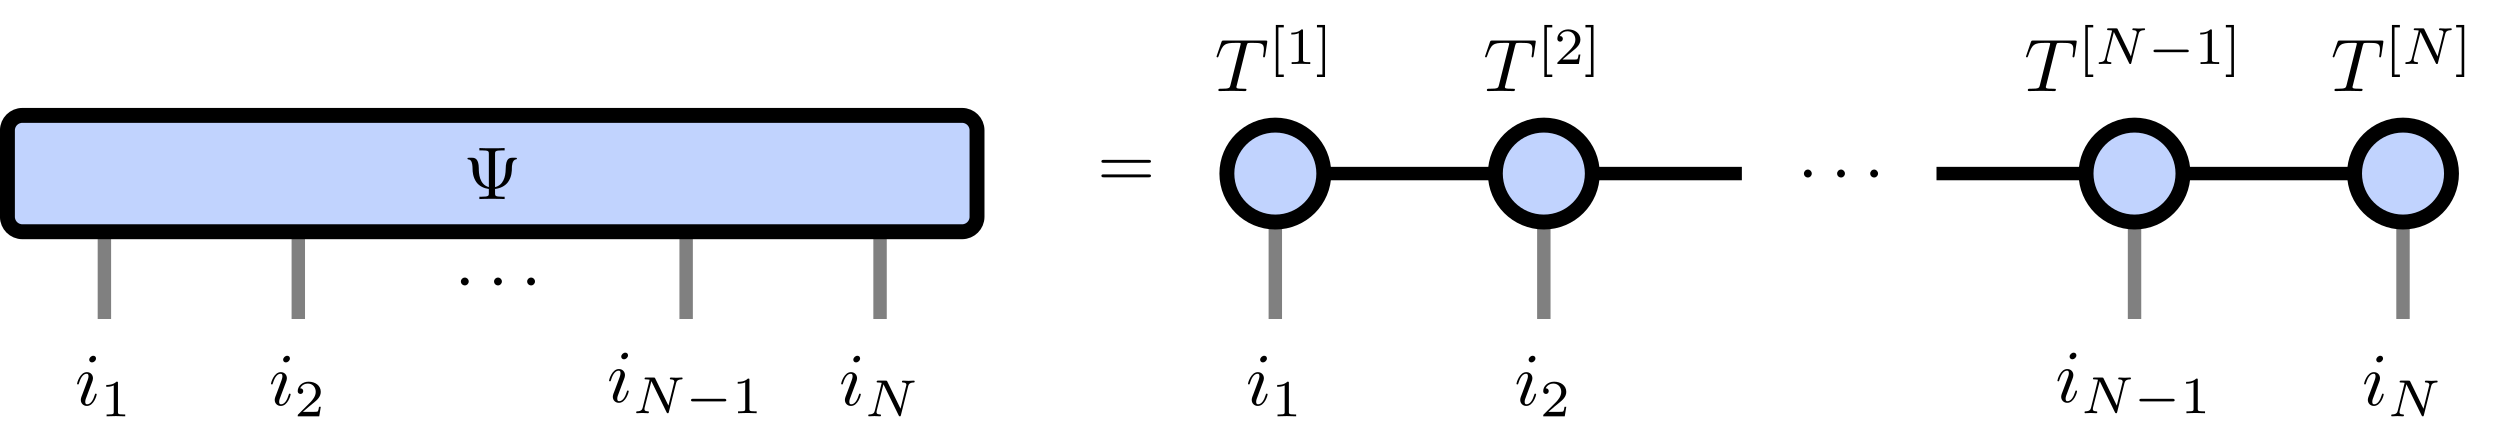
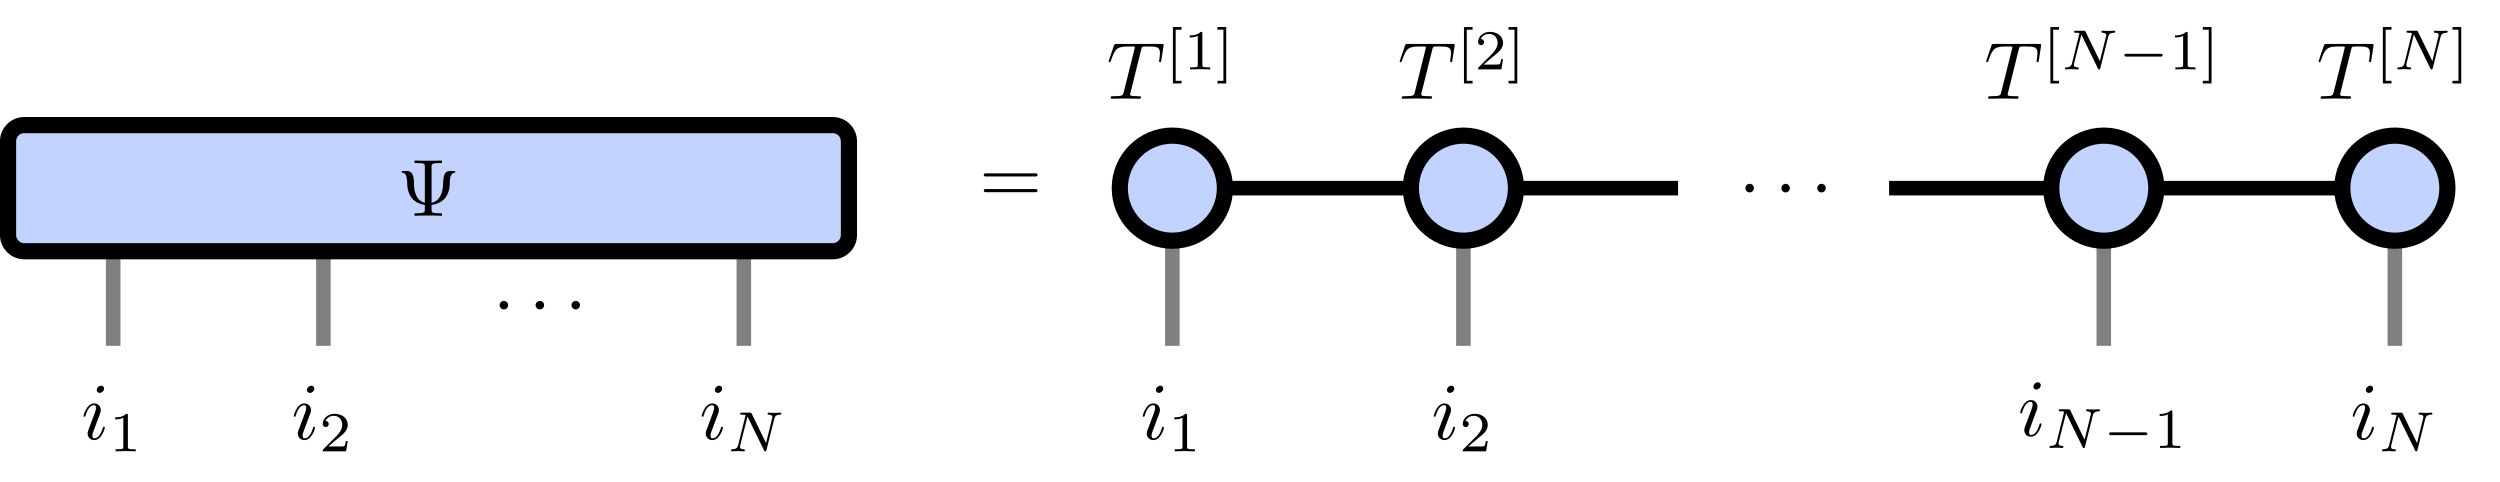
- <svg xmlns="http://www.w3.org/2000/svg" xmlns:xlink="http://www.w3.org/1999/xlink" width="333.953pt" height="59.347pt" viewBox="0 0 333.953 59.347" version="1.1">
+ <svg xmlns="http://www.w3.org/2000/svg" xmlns:xlink="http://www.w3.org/1999/xlink" width="308.05pt" height="59.347pt" viewBox="0 0 308.05 59.347" version="1.1">
  <defs>
    <g>
      <symbol overflow="visible" id="glyph0-0">
        <path style="stroke:none;" d="" />
      </symbol>
      <symbol overflow="visible" id="glyph0-1">
        <path style="stroke:none;" d="M 1.906 -0.531 C 1.906 -0.812 1.672 -1.062 1.391 -1.062 C 1.094 -1.062 0.859 -0.812 0.859 -0.531 C 0.859 -0.234 1.094 0 1.391 0 C 1.672 0 1.906 -0.234 1.906 -0.531 Z M 1.906 -0.531 " />
      </symbol>
      <symbol overflow="visible" id="glyph0-2">
        <path style="stroke:none;" d="M 2.828 -6.234 C 2.828 -6.438 2.688 -6.594 2.469 -6.594 C 2.188 -6.594 1.922 -6.328 1.922 -6.062 C 1.922 -5.875 2.062 -5.703 2.297 -5.703 C 2.531 -5.703 2.828 -5.938 2.828 -6.234 Z M 2.078 -2.484 C 2.188 -2.766 2.188 -2.797 2.297 -3.062 C 2.375 -3.266 2.422 -3.406 2.422 -3.594 C 2.422 -4.031 2.109 -4.406 1.609 -4.406 C 0.672 -4.406 0.297 -2.953 0.297 -2.875 C 0.297 -2.766 0.391 -2.766 0.406 -2.766 C 0.516 -2.766 0.516 -2.797 0.562 -2.953 C 0.844 -3.891 1.234 -4.188 1.578 -4.188 C 1.656 -4.188 1.828 -4.188 1.828 -3.875 C 1.828 -3.656 1.75 -3.453 1.719 -3.344 C 1.641 -3.094 1.188 -1.938 1.031 -1.5 C 0.922 -1.25 0.797 -0.922 0.797 -0.703 C 0.797 -0.234 1.141 0.109 1.609 0.109 C 2.547 0.109 2.922 -1.328 2.922 -1.422 C 2.922 -1.531 2.828 -1.531 2.797 -1.531 C 2.703 -1.531 2.703 -1.5 2.656 -1.344 C 2.469 -0.719 2.141 -0.109 1.641 -0.109 C 1.469 -0.109 1.391 -0.203 1.391 -0.438 C 1.391 -0.688 1.453 -0.828 1.688 -1.438 Z M 2.078 -2.484 " />
      </symbol>
      <symbol overflow="visible" id="glyph0-3">
        <path style="stroke:none;" d="M 4.25 -6.047 C 4.328 -6.328 4.359 -6.391 4.484 -6.422 C 4.578 -6.438 4.906 -6.438 5.109 -6.438 C 6.125 -6.438 6.562 -6.406 6.562 -5.625 C 6.562 -5.469 6.531 -5.078 6.484 -4.828 C 6.484 -4.781 6.453 -4.672 6.453 -4.641 C 6.453 -4.578 6.484 -4.5 6.578 -4.5 C 6.688 -4.5 6.703 -4.578 6.734 -4.734 L 7 -6.469 C 7.016 -6.516 7.016 -6.609 7.016 -6.641 C 7.016 -6.75 6.922 -6.75 6.75 -6.75 L 1.219 -6.75 C 0.984 -6.75 0.969 -6.734 0.891 -6.547 L 0.297 -4.797 C 0.297 -4.781 0.234 -4.641 0.234 -4.609 C 0.234 -4.562 0.297 -4.5 0.359 -4.5 C 0.453 -4.5 0.469 -4.562 0.531 -4.719 C 1.062 -6.266 1.328 -6.438 2.797 -6.438 L 3.188 -6.438 C 3.469 -6.438 3.469 -6.406 3.469 -6.312 C 3.469 -6.266 3.438 -6.141 3.422 -6.109 L 2.094 -0.781 C 2 -0.422 1.969 -0.312 0.906 -0.312 C 0.547 -0.312 0.484 -0.312 0.484 -0.125 C 0.484 0 0.594 0 0.656 0 C 0.922 0 1.203 -0.016 1.469 -0.016 C 1.75 -0.016 2.047 -0.031 2.328 -0.031 C 2.609 -0.031 2.875 -0.016 3.156 -0.016 C 3.438 -0.016 3.734 0 4.016 0 C 4.109 0 4.234 0 4.234 -0.203 C 4.234 -0.312 4.156 -0.312 3.891 -0.312 C 3.656 -0.312 3.516 -0.312 3.266 -0.328 C 2.969 -0.359 2.891 -0.391 2.891 -0.547 C 2.891 -0.562 2.891 -0.609 2.938 -0.75 Z M 4.25 -6.047 " />
      </symbol>
      <symbol overflow="visible" id="glyph1-0">
        <path style="stroke:none;" d="" />
      </symbol>
      <symbol overflow="visible" id="glyph1-1">
        <path style="stroke:none;" d="M 4.25 -6.016 C 4.25 -6.359 4.25 -6.5 5.203 -6.5 L 5.531 -6.5 L 5.531 -6.812 C 5.172 -6.781 4.25 -6.781 3.844 -6.781 C 3.438 -6.781 2.516 -6.781 2.156 -6.812 L 2.156 -6.5 L 2.484 -6.5 C 3.422 -6.5 3.422 -6.375 3.422 -6.016 L 3.422 -1.594 C 2.125 -1.938 2.078 -3.484 2.078 -4.125 C 2.062 -5.328 1.625 -5.516 1.188 -5.516 L 0.812 -5.516 C 0.672 -5.516 0.562 -5.516 0.562 -5.406 C 0.562 -5.359 0.594 -5.312 0.656 -5.297 C 0.984 -5.266 1.234 -5.125 1.25 -3.953 C 1.25 -3.719 1.281 -2.938 1.75 -2.266 C 2.141 -1.719 2.75 -1.438 3.422 -1.344 L 3.422 -0.781 C 3.422 -0.453 3.422 -0.312 2.484 -0.312 L 2.156 -0.312 L 2.156 0 C 2.516 -0.031 3.422 -0.031 3.844 -0.031 C 4.25 -0.031 5.172 -0.031 5.531 0 L 5.531 -0.312 L 5.203 -0.312 C 4.25 -0.312 4.25 -0.438 4.25 -0.781 L 4.25 -1.344 C 4.969 -1.438 5.578 -1.734 5.969 -2.25 C 6.484 -2.953 6.5 -3.75 6.5 -4.188 C 6.5 -4.344 6.516 -5.234 7.047 -5.297 C 7.109 -5.312 7.172 -5.328 7.172 -5.406 C 7.172 -5.516 7.094 -5.516 6.938 -5.516 L 6.562 -5.516 C 6.172 -5.516 5.688 -5.453 5.672 -4 C 5.656 -2.906 5.328 -1.859 4.25 -1.594 Z M 4.25 -6.016 " />
      </symbol>
      <symbol overflow="visible" id="glyph1-2">
        <path style="stroke:none;" d="M 6.844 -3.266 C 7 -3.266 7.188 -3.266 7.188 -3.453 C 7.188 -3.656 7 -3.656 6.859 -3.656 L 0.891 -3.656 C 0.75 -3.656 0.562 -3.656 0.562 -3.453 C 0.562 -3.266 0.75 -3.266 0.891 -3.266 Z M 6.859 -1.328 C 7 -1.328 7.188 -1.328 7.188 -1.531 C 7.188 -1.719 7 -1.719 6.844 -1.719 L 0.891 -1.719 C 0.75 -1.719 0.562 -1.719 0.562 -1.531 C 0.562 -1.328 0.75 -1.328 0.891 -1.328 Z M 6.859 -1.328 " />
      </symbol>
      <symbol overflow="visible" id="glyph2-0">
        <path style="stroke:none;" d="" />
      </symbol>
      <symbol overflow="visible" id="glyph2-1">
        <path style="stroke:none;" d="M 1.906 -2.5 C 1.906 -2.781 1.672 -3.016 1.391 -3.016 C 1.094 -3.016 0.859 -2.781 0.859 -2.5 C 0.859 -2.203 1.094 -1.969 1.391 -1.969 C 1.672 -1.969 1.906 -2.203 1.906 -2.5 Z M 1.906 -2.5 " />
      </symbol>
      <symbol overflow="visible" id="glyph3-0">
        <path style="stroke:none;" d="" />
      </symbol>
      <symbol overflow="visible" id="glyph3-1">
        <path style="stroke:none;" d="M 2.328 -4.438 C 2.328 -4.625 2.328 -4.625 2.125 -4.625 C 1.672 -4.188 1.047 -4.188 0.766 -4.188 L 0.766 -3.938 C 0.922 -3.938 1.391 -3.938 1.766 -4.125 L 1.766 -0.578 C 1.766 -0.344 1.766 -0.25 1.078 -0.25 L 0.812 -0.25 L 0.812 0 C 0.938 0 1.797 -0.031 2.047 -0.031 C 2.266 -0.031 3.141 0 3.297 0 L 3.297 -0.25 L 3.031 -0.25 C 2.328 -0.25 2.328 -0.344 2.328 -0.578 Z M 2.328 -4.438 " />
      </symbol>
      <symbol overflow="visible" id="glyph3-2">
        <path style="stroke:none;" d="M 3.516 -1.266 L 3.281 -1.266 C 3.266 -1.109 3.188 -0.703 3.094 -0.641 C 3.047 -0.594 2.516 -0.594 2.406 -0.594 L 1.125 -0.594 C 1.859 -1.234 2.109 -1.438 2.516 -1.766 C 3.031 -2.172 3.516 -2.609 3.516 -3.266 C 3.516 -4.109 2.781 -4.625 1.891 -4.625 C 1.031 -4.625 0.438 -4.016 0.438 -3.375 C 0.438 -3.031 0.734 -2.984 0.812 -2.984 C 0.969 -2.984 1.172 -3.109 1.172 -3.359 C 1.172 -3.484 1.125 -3.734 0.766 -3.734 C 0.984 -4.219 1.453 -4.375 1.781 -4.375 C 2.484 -4.375 2.844 -3.828 2.844 -3.266 C 2.844 -2.656 2.406 -2.188 2.188 -1.938 L 0.516 -0.266 C 0.438 -0.203 0.438 -0.188 0.438 0 L 3.312 0 Z M 3.516 -1.266 " />
      </symbol>
      <symbol overflow="visible" id="glyph3-3">
        <path style="stroke:none;" d="M 2.016 1.734 L 2.016 1.406 L 1.297 1.406 L 1.297 -4.891 L 2.016 -4.891 L 2.016 -5.219 L 0.953 -5.219 L 0.953 1.734 Z M 2.016 1.734 " />
      </symbol>
      <symbol overflow="visible" id="glyph3-4">
        <path style="stroke:none;" d="M 1.297 -5.219 L 0.219 -5.219 L 0.219 -4.891 L 0.953 -4.891 L 0.953 1.406 L 0.219 1.406 L 0.219 1.734 L 1.297 1.734 Z M 1.297 -5.219 " />
      </symbol>
      <symbol overflow="visible" id="glyph4-0">
        <path style="stroke:none;" d="" />
      </symbol>
      <symbol overflow="visible" id="glyph4-1">
        <path style="stroke:none;" d="M 5.812 -4 C 5.875 -4.266 6 -4.5 6.547 -4.516 C 6.578 -4.516 6.688 -4.516 6.688 -4.656 C 6.688 -4.703 6.656 -4.766 6.578 -4.766 C 6.359 -4.766 6.094 -4.734 5.859 -4.734 C 5.688 -4.734 5.297 -4.766 5.125 -4.766 C 5.094 -4.766 4.984 -4.766 4.984 -4.609 C 4.984 -4.516 5.078 -4.516 5.141 -4.516 C 5.469 -4.5 5.578 -4.391 5.578 -4.219 C 5.578 -4.172 5.578 -4.125 5.547 -4.062 L 4.797 -1.016 L 3.031 -4.641 C 2.969 -4.766 2.953 -4.766 2.781 -4.766 L 1.828 -4.766 C 1.703 -4.766 1.609 -4.766 1.609 -4.609 C 1.609 -4.516 1.688 -4.516 1.844 -4.516 C 1.984 -4.516 2.141 -4.5 2.281 -4.469 L 1.359 -0.75 C 1.297 -0.484 1.172 -0.266 0.625 -0.25 C 0.578 -0.25 0.484 -0.25 0.484 -0.109 C 0.484 -0.031 0.531 0 0.578 0 C 0.812 0 1.078 -0.031 1.312 -0.031 C 1.484 -0.031 1.875 0 2.047 0 C 2.125 0 2.188 -0.031 2.188 -0.141 C 2.188 -0.25 2.109 -0.25 2.031 -0.25 C 1.594 -0.266 1.594 -0.453 1.594 -0.547 C 1.594 -0.578 1.594 -0.609 1.609 -0.719 L 2.516 -4.281 L 4.547 -0.125 C 4.594 0 4.625 0 4.703 0 C 4.812 0 4.812 -0.016 4.844 -0.141 Z M 5.812 -4 " />
      </symbol>
      <symbol overflow="visible" id="glyph5-0">
        <path style="stroke:none;" d="" />
      </symbol>
      <symbol overflow="visible" id="glyph5-1">
        <path style="stroke:none;" d="M 5.188 -1.578 C 5.297 -1.578 5.469 -1.578 5.469 -1.734 C 5.469 -1.922 5.297 -1.922 5.188 -1.922 L 1.031 -1.922 C 0.922 -1.922 0.75 -1.922 0.75 -1.75 C 0.75 -1.578 0.906 -1.578 1.031 -1.578 Z M 5.188 -1.578 " />
      </symbol>
    </g>
    <clipPath id="clip1">
-       <path d="M 286 0 L 333.953 0 L 333.953 58 L 286 58 Z M 286 0 " />
+       <path d="M 260 0 L 308.051 0 L 308.051 58 L 260 58 Z M 260 0 " />
    </clipPath>
    <clipPath id="clip2">
-       <path d="M 0 0 L 159 0 L 159 59.348 L 0 59.348 Z M 0 0 " />
+       <path d="M 0 0 L 133 0 L 133 59.348 L 0 59.348 Z M 0 0 " />
    </clipPath>
  </defs>
  <g id="surface1">
-     <path style="fill:none;stroke-width:1.793;stroke-linecap:butt;stroke-linejoin:miter;stroke:rgb(50%,50%,50%);stroke-opacity:1;stroke-miterlimit:10;" d="M -0.002 -6.475 L -0.002 -19.428 " transform="matrix(1,0,0,-1,170.361,23.185)" />
-     <path style="fill:none;stroke-width:1.793;stroke-linecap:butt;stroke-linejoin:miter;stroke:rgb(50%,50%,50%);stroke-opacity:1;stroke-miterlimit:10;" d="M 35.866 -6.475 L 35.866 -19.428 " transform="matrix(1,0,0,-1,170.361,23.185)" />
-     <path style="fill:none;stroke-width:1.793;stroke-linecap:butt;stroke-linejoin:miter;stroke:rgb(50%,50%,50%);stroke-opacity:1;stroke-miterlimit:10;" d="M 114.772 -6.475 L 114.772 -19.428 " transform="matrix(1,0,0,-1,170.361,23.185)" />
-     <path style="fill:none;stroke-width:1.793;stroke-linecap:butt;stroke-linejoin:miter;stroke:rgb(50%,50%,50%);stroke-opacity:1;stroke-miterlimit:10;" d="M 150.635 -6.475 L 150.635 -19.428 " transform="matrix(1,0,0,-1,170.361,23.185)" />
-     <path style="fill:none;stroke-width:1.793;stroke-linecap:butt;stroke-linejoin:miter;stroke:rgb(50%,50%,50%);stroke-opacity:1;stroke-miterlimit:10;" d="M -156.416 0.001 L -156.416 -19.428 " transform="matrix(1,0,0,-1,170.361,23.185)" />
-     <path style="fill:none;stroke-width:1.793;stroke-linecap:butt;stroke-linejoin:miter;stroke:rgb(50%,50%,50%);stroke-opacity:1;stroke-miterlimit:10;" d="M -130.513 0.001 L -130.513 -19.428 " transform="matrix(1,0,0,-1,170.361,23.185)" />
-     <path style="fill:none;stroke-width:1.793;stroke-linecap:butt;stroke-linejoin:miter;stroke:rgb(50%,50%,50%);stroke-opacity:1;stroke-miterlimit:10;" d="M -78.705 0.001 L -78.705 -19.428 " transform="matrix(1,0,0,-1,170.361,23.185)" />
-     <path style="fill:none;stroke-width:1.793;stroke-linecap:butt;stroke-linejoin:miter;stroke:rgb(50%,50%,50%);stroke-opacity:1;stroke-miterlimit:10;" d="M -52.802 0.001 L -52.802 -19.428 " transform="matrix(1,0,0,-1,170.361,23.185)" />
-     <path style="fill-rule:nonzero;fill:rgb(75.699%,82.7%,99.599%);fill-opacity:1;stroke-width:1.993;stroke-linecap:butt;stroke-linejoin:miter;stroke:rgb(0%,0%,0%);stroke-opacity:1;stroke-miterlimit:10;" d="M 6.475 0.001 C 6.475 3.576 3.576 6.474 -0.002 6.474 C -3.576 6.474 -6.474 3.576 -6.474 0.001 C -6.474 -3.577 -3.576 -6.475 -0.002 -6.475 C 3.576 -6.475 6.475 -3.577 6.475 0.001 Z M 6.475 0.001 " transform="matrix(1,0,0,-1,170.361,23.185)" />
-     <path style="fill-rule:nonzero;fill:rgb(75.699%,82.7%,99.599%);fill-opacity:1;stroke-width:1.993;stroke-linecap:butt;stroke-linejoin:miter;stroke:rgb(0%,0%,0%);stroke-opacity:1;stroke-miterlimit:10;" d="M 42.342 0.001 C 42.342 3.576 39.444 6.474 35.866 6.474 C 32.287 6.474 29.389 3.576 29.389 0.001 C 29.389 -3.577 32.287 -6.475 35.866 -6.475 C 39.444 -6.475 42.342 -3.577 42.342 0.001 Z M 42.342 0.001 " transform="matrix(1,0,0,-1,170.361,23.185)" />
-     <g style="fill:rgb(0%,0%,0%);fill-opacity:1;">
-       <use xlink:href="#glyph0-1" x="240.112" y="23.711" />
-     </g>
-     <g style="fill:rgb(0%,0%,0%);fill-opacity:1;">
-       <use xlink:href="#glyph0-1" x="244.543" y="23.711" />
-     </g>
-     <g style="fill:rgb(0%,0%,0%);fill-opacity:1;">
-       <use xlink:href="#glyph0-1" x="248.965" y="23.711" />
-     </g>
-     <path style="fill-rule:nonzero;fill:rgb(75.699%,82.7%,99.599%);fill-opacity:1;stroke-width:1.993;stroke-linecap:butt;stroke-linejoin:miter;stroke:rgb(0%,0%,0%);stroke-opacity:1;stroke-miterlimit:10;" d="M 121.244 0.001 C 121.244 3.576 118.346 6.474 114.772 6.474 C 111.194 6.474 108.295 3.576 108.295 0.001 C 108.295 -3.577 111.194 -6.475 114.772 -6.475 C 118.346 -6.475 121.244 -3.577 121.244 0.001 Z M 121.244 0.001 " transform="matrix(1,0,0,-1,170.361,23.185)" />
-     <path style=" stroke:none;fill-rule:nonzero;fill:rgb(75.699%,82.7%,99.599%);fill-opacity:1;" d="M 327.473 23.184 C 327.473 19.609 324.574 16.711 320.996 16.711 C 317.422 16.711 314.523 19.609 314.523 23.184 C 314.523 26.762 317.422 29.66 320.996 29.66 C 324.574 29.66 327.473 26.762 327.473 23.184 Z M 327.473 23.184 " />
+     <path style="fill:none;stroke-width:1.793;stroke-linecap:butt;stroke-linejoin:miter;stroke:rgb(50%,50%,50%);stroke-opacity:1;stroke-miterlimit:10;" d="M -0.001 -6.475 L -0.001 -19.428 " transform="matrix(1,0,0,-1,144.458,23.185)" />
+     <path style="fill:none;stroke-width:1.793;stroke-linecap:butt;stroke-linejoin:miter;stroke:rgb(50%,50%,50%);stroke-opacity:1;stroke-miterlimit:10;" d="M 35.866 -6.475 L 35.866 -19.428 " transform="matrix(1,0,0,-1,144.458,23.185)" />
+     <path style="fill:none;stroke-width:1.793;stroke-linecap:butt;stroke-linejoin:miter;stroke:rgb(50%,50%,50%);stroke-opacity:1;stroke-miterlimit:10;" d="M 114.772 -6.475 L 114.772 -19.428 " transform="matrix(1,0,0,-1,144.458,23.185)" />
+     <path style="fill:none;stroke-width:1.793;stroke-linecap:butt;stroke-linejoin:miter;stroke:rgb(50%,50%,50%);stroke-opacity:1;stroke-miterlimit:10;" d="M 150.636 -6.475 L 150.636 -19.428 " transform="matrix(1,0,0,-1,144.458,23.185)" />
+     <path style="fill:none;stroke-width:1.793;stroke-linecap:butt;stroke-linejoin:miter;stroke:rgb(50%,50%,50%);stroke-opacity:1;stroke-miterlimit:10;" d="M -130.513 0.001 L -130.513 -19.428 " transform="matrix(1,0,0,-1,144.458,23.185)" />
+     <path style="fill:none;stroke-width:1.793;stroke-linecap:butt;stroke-linejoin:miter;stroke:rgb(50%,50%,50%);stroke-opacity:1;stroke-miterlimit:10;" d="M -104.61 0.001 L -104.61 -19.428 " transform="matrix(1,0,0,-1,144.458,23.185)" />
+     <path style="fill:none;stroke-width:1.793;stroke-linecap:butt;stroke-linejoin:miter;stroke:rgb(50%,50%,50%);stroke-opacity:1;stroke-miterlimit:10;" d="M -52.802 0.001 L -52.802 -19.428 " transform="matrix(1,0,0,-1,144.458,23.185)" />
+     <path style="fill-rule:nonzero;fill:rgb(75.699%,82.7%,99.599%);fill-opacity:1;stroke-width:1.993;stroke-linecap:butt;stroke-linejoin:miter;stroke:rgb(0%,0%,0%);stroke-opacity:1;stroke-miterlimit:10;" d="M 6.476 0.001 C 6.476 3.576 3.577 6.474 -0.001 6.474 C -3.575 6.474 -6.478 3.576 -6.478 0.001 C -6.478 -3.577 -3.575 -6.475 -0.001 -6.475 C 3.577 -6.475 6.476 -3.577 6.476 0.001 Z M 6.476 0.001 " transform="matrix(1,0,0,-1,144.458,23.185)" />
+     <path style="fill-rule:nonzero;fill:rgb(75.699%,82.7%,99.599%);fill-opacity:1;stroke-width:1.993;stroke-linecap:butt;stroke-linejoin:miter;stroke:rgb(0%,0%,0%);stroke-opacity:1;stroke-miterlimit:10;" d="M 42.343 0.001 C 42.343 3.576 39.444 6.474 35.866 6.474 C 32.288 6.474 29.39 3.576 29.39 0.001 C 29.39 -3.577 32.288 -6.475 35.866 -6.475 C 39.444 -6.475 42.343 -3.577 42.343 0.001 Z M 42.343 0.001 " transform="matrix(1,0,0,-1,144.458,23.185)" />
+     <g style="fill:rgb(0%,0%,0%);fill-opacity:1;">
+       <use xlink:href="#glyph0-1" x="214.21" y="23.711" />
+     </g>
+     <g style="fill:rgb(0%,0%,0%);fill-opacity:1;">
+       <use xlink:href="#glyph0-1" x="218.641" y="23.711" />
+     </g>
+     <g style="fill:rgb(0%,0%,0%);fill-opacity:1;">
+       <use xlink:href="#glyph0-1" x="223.063" y="23.711" />
+     </g>
+     <path style="fill-rule:nonzero;fill:rgb(75.699%,82.7%,99.599%);fill-opacity:1;stroke-width:1.993;stroke-linecap:butt;stroke-linejoin:miter;stroke:rgb(0%,0%,0%);stroke-opacity:1;stroke-miterlimit:10;" d="M 121.245 0.001 C 121.245 3.576 118.347 6.474 114.772 6.474 C 111.194 6.474 108.296 3.576 108.296 0.001 C 108.296 -3.577 111.194 -6.475 114.772 -6.475 C 118.347 -6.475 121.245 -3.577 121.245 0.001 Z M 121.245 0.001 " transform="matrix(1,0,0,-1,144.458,23.185)" />
+     <path style=" stroke:none;fill-rule:nonzero;fill:rgb(75.699%,82.7%,99.599%);fill-opacity:1;" d="M 301.57 23.184 C 301.57 19.609 298.672 16.711 295.094 16.711 C 291.52 16.711 288.617 19.609 288.617 23.184 C 288.617 26.762 291.52 29.66 295.094 29.66 C 298.672 29.66 301.57 26.762 301.57 23.184 Z M 301.57 23.184 " />
    <g clip-path="url(#clip1)" clip-rule="nonzero">
-       <path style="fill:none;stroke-width:1.993;stroke-linecap:butt;stroke-linejoin:miter;stroke:rgb(0%,0%,0%);stroke-opacity:1;stroke-miterlimit:10;" d="M 157.112 0.001 C 157.112 3.576 154.213 6.474 150.635 6.474 C 147.061 6.474 144.162 3.576 144.162 0.001 C 144.162 -3.577 147.061 -6.475 150.635 -6.475 C 154.213 -6.475 157.112 -3.577 157.112 0.001 Z M 157.112 0.001 " transform="matrix(1,0,0,-1,170.361,23.185)" />
-     </g>
-     <path style="fill:none;stroke-width:1.793;stroke-linecap:butt;stroke-linejoin:miter;stroke:rgb(0%,0%,0%);stroke-opacity:1;stroke-miterlimit:10;" d="M 6.475 0.001 L 29.389 0.001 " transform="matrix(1,0,0,-1,170.361,23.185)" />
-     <path style="fill:none;stroke-width:1.793;stroke-linecap:butt;stroke-linejoin:miter;stroke:rgb(0%,0%,0%);stroke-opacity:1;stroke-miterlimit:10;" d="M 42.342 0.001 L 62.319 0.001 " transform="matrix(1,0,0,-1,170.361,23.185)" />
-     <path style="fill:none;stroke-width:1.793;stroke-linecap:butt;stroke-linejoin:miter;stroke:rgb(0%,0%,0%);stroke-opacity:1;stroke-miterlimit:10;" d="M 121.244 0.001 L 144.162 0.001 " transform="matrix(1,0,0,-1,170.361,23.185)" />
-     <path style="fill:none;stroke-width:1.793;stroke-linecap:butt;stroke-linejoin:miter;stroke:rgb(0%,0%,0%);stroke-opacity:1;stroke-miterlimit:10;" d="M 108.295 0.001 L 88.319 0.001 " transform="matrix(1,0,0,-1,170.361,23.185)" />
-     <path style=" stroke:none;fill-rule:nonzero;fill:rgb(75.699%,82.7%,99.599%);fill-opacity:1;" d="M 128.516 15.414 L 2.988 15.414 C 1.887 15.414 0.992 16.305 0.992 17.406 L 0.992 28.965 C 0.992 30.062 1.887 30.957 2.988 30.957 L 128.516 30.957 C 129.617 30.957 130.512 30.062 130.512 28.965 L 130.512 17.406 C 130.512 16.305 129.617 15.414 128.516 15.414 Z M 128.516 15.414 " />
+       <path style="fill:none;stroke-width:1.993;stroke-linecap:butt;stroke-linejoin:miter;stroke:rgb(0%,0%,0%);stroke-opacity:1;stroke-miterlimit:10;" d="M 157.112 0.001 C 157.112 3.576 154.214 6.474 150.636 6.474 C 147.062 6.474 144.159 3.576 144.159 0.001 C 144.159 -3.577 147.062 -6.475 150.636 -6.475 C 154.214 -6.475 157.112 -3.577 157.112 0.001 Z M 157.112 0.001 " transform="matrix(1,0,0,-1,144.458,23.185)" />
+     </g>
+     <path style="fill:none;stroke-width:1.793;stroke-linecap:butt;stroke-linejoin:miter;stroke:rgb(0%,0%,0%);stroke-opacity:1;stroke-miterlimit:10;" d="M 6.476 0.001 L 29.39 0.001 " transform="matrix(1,0,0,-1,144.458,23.185)" />
+     <path style="fill:none;stroke-width:1.793;stroke-linecap:butt;stroke-linejoin:miter;stroke:rgb(0%,0%,0%);stroke-opacity:1;stroke-miterlimit:10;" d="M 42.343 0.001 L 62.315 0.001 " transform="matrix(1,0,0,-1,144.458,23.185)" />
+     <path style="fill:none;stroke-width:1.793;stroke-linecap:butt;stroke-linejoin:miter;stroke:rgb(0%,0%,0%);stroke-opacity:1;stroke-miterlimit:10;" d="M 121.245 0.001 L 144.159 0.001 " transform="matrix(1,0,0,-1,144.458,23.185)" />
+     <path style="fill:none;stroke-width:1.793;stroke-linecap:butt;stroke-linejoin:miter;stroke:rgb(0%,0%,0%);stroke-opacity:1;stroke-miterlimit:10;" d="M 108.296 0.001 L 88.319 0.001 " transform="matrix(1,0,0,-1,144.458,23.185)" />
+     <path style=" stroke:none;fill-rule:nonzero;fill:rgb(75.699%,82.7%,99.599%);fill-opacity:1;" d="M 102.613 15.414 L 2.988 15.414 C 1.887 15.414 0.992 16.305 0.992 17.406 L 0.992 28.965 C 0.992 30.062 1.887 30.957 2.988 30.957 L 102.613 30.957 C 103.715 30.957 104.605 30.062 104.605 28.965 L 104.605 17.406 C 104.605 16.305 103.715 15.414 102.613 15.414 Z M 102.613 15.414 " />
    <g clip-path="url(#clip2)" clip-rule="nonzero">
-       <path style="fill:none;stroke-width:1.993;stroke-linecap:butt;stroke-linejoin:miter;stroke:rgb(0%,0%,0%);stroke-opacity:1;stroke-miterlimit:10;" d="M -41.845 7.771 L -167.373 7.771 C -168.474 7.771 -169.369 6.88 -169.369 5.779 L -169.369 -5.78 C -169.369 -6.878 -168.474 -7.772 -167.373 -7.772 L -41.845 -7.772 C -40.744 -7.772 -39.849 -6.878 -39.849 -5.78 L -39.849 5.779 C -39.849 6.88 -40.744 7.771 -41.845 7.771 Z M -41.845 7.771 " transform="matrix(1,0,0,-1,170.361,23.185)" />
-     </g>
-     <g style="fill:rgb(0%,0%,0%);fill-opacity:1;">
-       <use xlink:href="#glyph1-1" x="61.879" y="26.589" />
-     </g>
-     <g style="fill:rgb(0%,0%,0%);fill-opacity:1;">
-       <use xlink:href="#glyph1-2" x="146.561" y="25.013" />
+       <path style="fill:none;stroke-width:1.993;stroke-linecap:butt;stroke-linejoin:miter;stroke:rgb(0%,0%,0%);stroke-opacity:1;stroke-miterlimit:10;" d="M -41.845 7.771 L -141.47 7.771 C -142.571 7.771 -143.466 6.88 -143.466 5.779 L -143.466 -5.78 C -143.466 -6.878 -142.571 -7.772 -141.47 -7.772 L -41.845 -7.772 C -40.743 -7.772 -39.853 -6.878 -39.853 -5.78 L -39.853 5.779 C -39.853 6.88 -40.743 7.771 -41.845 7.771 Z M -41.845 7.771 " transform="matrix(1,0,0,-1,144.458,23.185)" />
+     </g>
+     <g style="fill:rgb(0%,0%,0%);fill-opacity:1;">
+       <use xlink:href="#glyph1-1" x="48.928" y="26.589" />
+     </g>
+     <g style="fill:rgb(0%,0%,0%);fill-opacity:1;">
+       <use xlink:href="#glyph1-2" x="120.659" y="25.013" />
    </g>
    <g style="fill:rgb(0%,0%,0%);fill-opacity:1;">
      <use xlink:href="#glyph2-1" x="60.706" y="40.094" />
    </g>
    <g style="fill:rgb(0%,0%,0%);fill-opacity:1;">
      <use xlink:href="#glyph2-1" x="65.137" y="40.094" />
    </g>
    <g style="fill:rgb(0%,0%,0%);fill-opacity:1;">
      <use xlink:href="#glyph2-1" x="69.559" y="40.094" />
    </g>
    <g style="fill:rgb(0%,0%,0%);fill-opacity:1;">
      <use xlink:href="#glyph0-2" x="9.997" y="54.117" />
    </g>
    <g style="fill:rgb(0%,0%,0%);fill-opacity:1;">
      <use xlink:href="#glyph3-1" x="13.429" y="55.611" />
    </g>
    <g style="fill:rgb(0%,0%,0%);fill-opacity:1;">
      <use xlink:href="#glyph0-2" x="35.9" y="54.117" />
    </g>
    <g style="fill:rgb(0%,0%,0%);fill-opacity:1;">
      <use xlink:href="#glyph3-2" x="39.332" y="55.611" />
    </g>
    <g style="fill:rgb(0%,0%,0%);fill-opacity:1;">
-       <use xlink:href="#glyph0-2" x="81.063" y="53.702" />
-     </g>
-     <g style="fill:rgb(0%,0%,0%);fill-opacity:1;">
-       <use xlink:href="#glyph4-1" x="84.495" y="55.196" />
-     </g>
-     <g style="fill:rgb(0%,0%,0%);fill-opacity:1;">
-       <use xlink:href="#glyph5-1" x="91.554" y="55.196" />
-     </g>
-     <g style="fill:rgb(0%,0%,0%);fill-opacity:1;">
-       <use xlink:href="#glyph3-1" x="97.78" y="55.196" />
-     </g>
-     <g style="fill:rgb(0%,0%,0%);fill-opacity:1;">
-       <use xlink:href="#glyph0-2" x="112.065" y="54.117" />
-     </g>
-     <g style="fill:rgb(0%,0%,0%);fill-opacity:1;">
-       <use xlink:href="#glyph4-1" x="115.497" y="55.611" />
-     </g>
-     <g style="fill:rgb(0%,0%,0%);fill-opacity:1;">
-       <use xlink:href="#glyph0-3" x="162.268" y="12.166" />
-     </g>
-     <g style="fill:rgb(0%,0%,0%);fill-opacity:1;">
-       <use xlink:href="#glyph3-3" x="169.474" y="8.551" />
-       <use xlink:href="#glyph3-1" x="171.729" y="8.551" />
-       <use xlink:href="#glyph3-4" x="175.701" y="8.551" />
-     </g>
-     <g style="fill:rgb(0%,0%,0%);fill-opacity:1;">
-       <use xlink:href="#glyph0-3" x="198.134" y="12.166" />
-     </g>
-     <g style="fill:rgb(0%,0%,0%);fill-opacity:1;">
-       <use xlink:href="#glyph3-3" x="205.339" y="8.551" />
-       <use xlink:href="#glyph3-2" x="207.594" y="8.551" />
-       <use xlink:href="#glyph3-4" x="211.566" y="8.551" />
-     </g>
-     <g style="fill:rgb(0%,0%,0%);fill-opacity:1;">
-       <use xlink:href="#glyph0-3" x="270.395" y="12.166" />
-     </g>
-     <g style="fill:rgb(0%,0%,0%);fill-opacity:1;">
-       <use xlink:href="#glyph3-3" x="277.6" y="8.551" />
-     </g>
-     <g style="fill:rgb(0%,0%,0%);fill-opacity:1;">
-       <use xlink:href="#glyph4-1" x="279.856" y="8.551" />
-     </g>
-     <g style="fill:rgb(0%,0%,0%);fill-opacity:1;">
-       <use xlink:href="#glyph5-1" x="286.914" y="8.551" />
-     </g>
-     <g style="fill:rgb(0%,0%,0%);fill-opacity:1;">
-       <use xlink:href="#glyph3-1" x="293.141" y="8.551" />
-       <use xlink:href="#glyph3-4" x="297.113" y="8.551" />
-     </g>
-     <g style="fill:rgb(0%,0%,0%);fill-opacity:1;">
-       <use xlink:href="#glyph0-3" x="311.359" y="12.166" />
-     </g>
-     <g style="fill:rgb(0%,0%,0%);fill-opacity:1;">
-       <use xlink:href="#glyph3-3" x="318.565" y="8.551" />
-     </g>
-     <g style="fill:rgb(0%,0%,0%);fill-opacity:1;">
-       <use xlink:href="#glyph4-1" x="320.82" y="8.551" />
-     </g>
-     <g style="fill:rgb(0%,0%,0%);fill-opacity:1;">
-       <use xlink:href="#glyph3-4" x="327.878" y="8.551" />
-     </g>
-     <g style="fill:rgb(0%,0%,0%);fill-opacity:1;">
-       <use xlink:href="#glyph0-2" x="166.41" y="54.117" />
-     </g>
-     <g style="fill:rgb(0%,0%,0%);fill-opacity:1;">
-       <use xlink:href="#glyph3-1" x="169.843" y="55.611" />
-     </g>
-     <g style="fill:rgb(0%,0%,0%);fill-opacity:1;">
-       <use xlink:href="#glyph0-2" x="202.276" y="54.117" />
-     </g>
-     <g style="fill:rgb(0%,0%,0%);fill-opacity:1;">
-       <use xlink:href="#glyph3-2" x="205.708" y="55.611" />
-     </g>
-     <g style="fill:rgb(0%,0%,0%);fill-opacity:1;">
-       <use xlink:href="#glyph0-2" x="274.537" y="53.702" />
-     </g>
-     <g style="fill:rgb(0%,0%,0%);fill-opacity:1;">
-       <use xlink:href="#glyph4-1" x="277.969" y="55.196" />
-     </g>
-     <g style="fill:rgb(0%,0%,0%);fill-opacity:1;">
-       <use xlink:href="#glyph5-1" x="285.027" y="55.196" />
-     </g>
-     <g style="fill:rgb(0%,0%,0%);fill-opacity:1;">
-       <use xlink:href="#glyph3-1" x="291.254" y="55.196" />
-     </g>
-     <g style="fill:rgb(0%,0%,0%);fill-opacity:1;">
-       <use xlink:href="#glyph0-2" x="315.501" y="54.117" />
-     </g>
-     <g style="fill:rgb(0%,0%,0%);fill-opacity:1;">
-       <use xlink:href="#glyph4-1" x="318.934" y="55.611" />
+       <use xlink:href="#glyph0-2" x="86.162" y="54.117" />
+     </g>
+     <g style="fill:rgb(0%,0%,0%);fill-opacity:1;">
+       <use xlink:href="#glyph4-1" x="89.594" y="55.611" />
+     </g>
+     <g style="fill:rgb(0%,0%,0%);fill-opacity:1;">
+       <use xlink:href="#glyph0-3" x="136.365" y="12.166" />
+     </g>
+     <g style="fill:rgb(0%,0%,0%);fill-opacity:1;">
+       <use xlink:href="#glyph3-3" x="143.571" y="8.551" />
+       <use xlink:href="#glyph3-1" x="145.826" y="8.551" />
+       <use xlink:href="#glyph3-4" x="149.798" y="8.551" />
+     </g>
+     <g style="fill:rgb(0%,0%,0%);fill-opacity:1;">
+       <use xlink:href="#glyph0-3" x="172.231" y="12.166" />
+     </g>
+     <g style="fill:rgb(0%,0%,0%);fill-opacity:1;">
+       <use xlink:href="#glyph3-3" x="179.436" y="8.551" />
+       <use xlink:href="#glyph3-2" x="181.691" y="8.551" />
+       <use xlink:href="#glyph3-4" x="185.663" y="8.551" />
+     </g>
+     <g style="fill:rgb(0%,0%,0%);fill-opacity:1;">
+       <use xlink:href="#glyph0-3" x="244.492" y="12.166" />
+     </g>
+     <g style="fill:rgb(0%,0%,0%);fill-opacity:1;">
+       <use xlink:href="#glyph3-3" x="251.698" y="8.551" />
+     </g>
+     <g style="fill:rgb(0%,0%,0%);fill-opacity:1;">
+       <use xlink:href="#glyph4-1" x="253.953" y="8.551" />
+     </g>
+     <g style="fill:rgb(0%,0%,0%);fill-opacity:1;">
+       <use xlink:href="#glyph5-1" x="261.011" y="8.551" />
+     </g>
+     <g style="fill:rgb(0%,0%,0%);fill-opacity:1;">
+       <use xlink:href="#glyph3-1" x="267.238" y="8.551" />
+       <use xlink:href="#glyph3-4" x="271.21" y="8.551" />
+     </g>
+     <g style="fill:rgb(0%,0%,0%);fill-opacity:1;">
+       <use xlink:href="#glyph0-3" x="285.456" y="12.166" />
+     </g>
+     <g style="fill:rgb(0%,0%,0%);fill-opacity:1;">
+       <use xlink:href="#glyph3-3" x="292.662" y="8.551" />
+     </g>
+     <g style="fill:rgb(0%,0%,0%);fill-opacity:1;">
+       <use xlink:href="#glyph4-1" x="294.917" y="8.551" />
+     </g>
+     <g style="fill:rgb(0%,0%,0%);fill-opacity:1;">
+       <use xlink:href="#glyph3-4" x="301.976" y="8.551" />
+     </g>
+     <g style="fill:rgb(0%,0%,0%);fill-opacity:1;">
+       <use xlink:href="#glyph0-2" x="140.507" y="54.117" />
+     </g>
+     <g style="fill:rgb(0%,0%,0%);fill-opacity:1;">
+       <use xlink:href="#glyph3-1" x="143.94" y="55.611" />
+     </g>
+     <g style="fill:rgb(0%,0%,0%);fill-opacity:1;">
+       <use xlink:href="#glyph0-2" x="176.373" y="54.117" />
+     </g>
+     <g style="fill:rgb(0%,0%,0%);fill-opacity:1;">
+       <use xlink:href="#glyph3-2" x="179.805" y="55.611" />
+     </g>
+     <g style="fill:rgb(0%,0%,0%);fill-opacity:1;">
+       <use xlink:href="#glyph0-2" x="248.634" y="53.702" />
+     </g>
+     <g style="fill:rgb(0%,0%,0%);fill-opacity:1;">
+       <use xlink:href="#glyph4-1" x="252.066" y="55.196" />
+     </g>
+     <g style="fill:rgb(0%,0%,0%);fill-opacity:1;">
+       <use xlink:href="#glyph5-1" x="259.125" y="55.196" />
+     </g>
+     <g style="fill:rgb(0%,0%,0%);fill-opacity:1;">
+       <use xlink:href="#glyph3-1" x="265.351" y="55.196" />
+     </g>
+     <g style="fill:rgb(0%,0%,0%);fill-opacity:1;">
+       <use xlink:href="#glyph0-2" x="289.598" y="54.117" />
+     </g>
+     <g style="fill:rgb(0%,0%,0%);fill-opacity:1;">
+       <use xlink:href="#glyph4-1" x="293.031" y="55.611" />
    </g>
  </g>
</svg>
